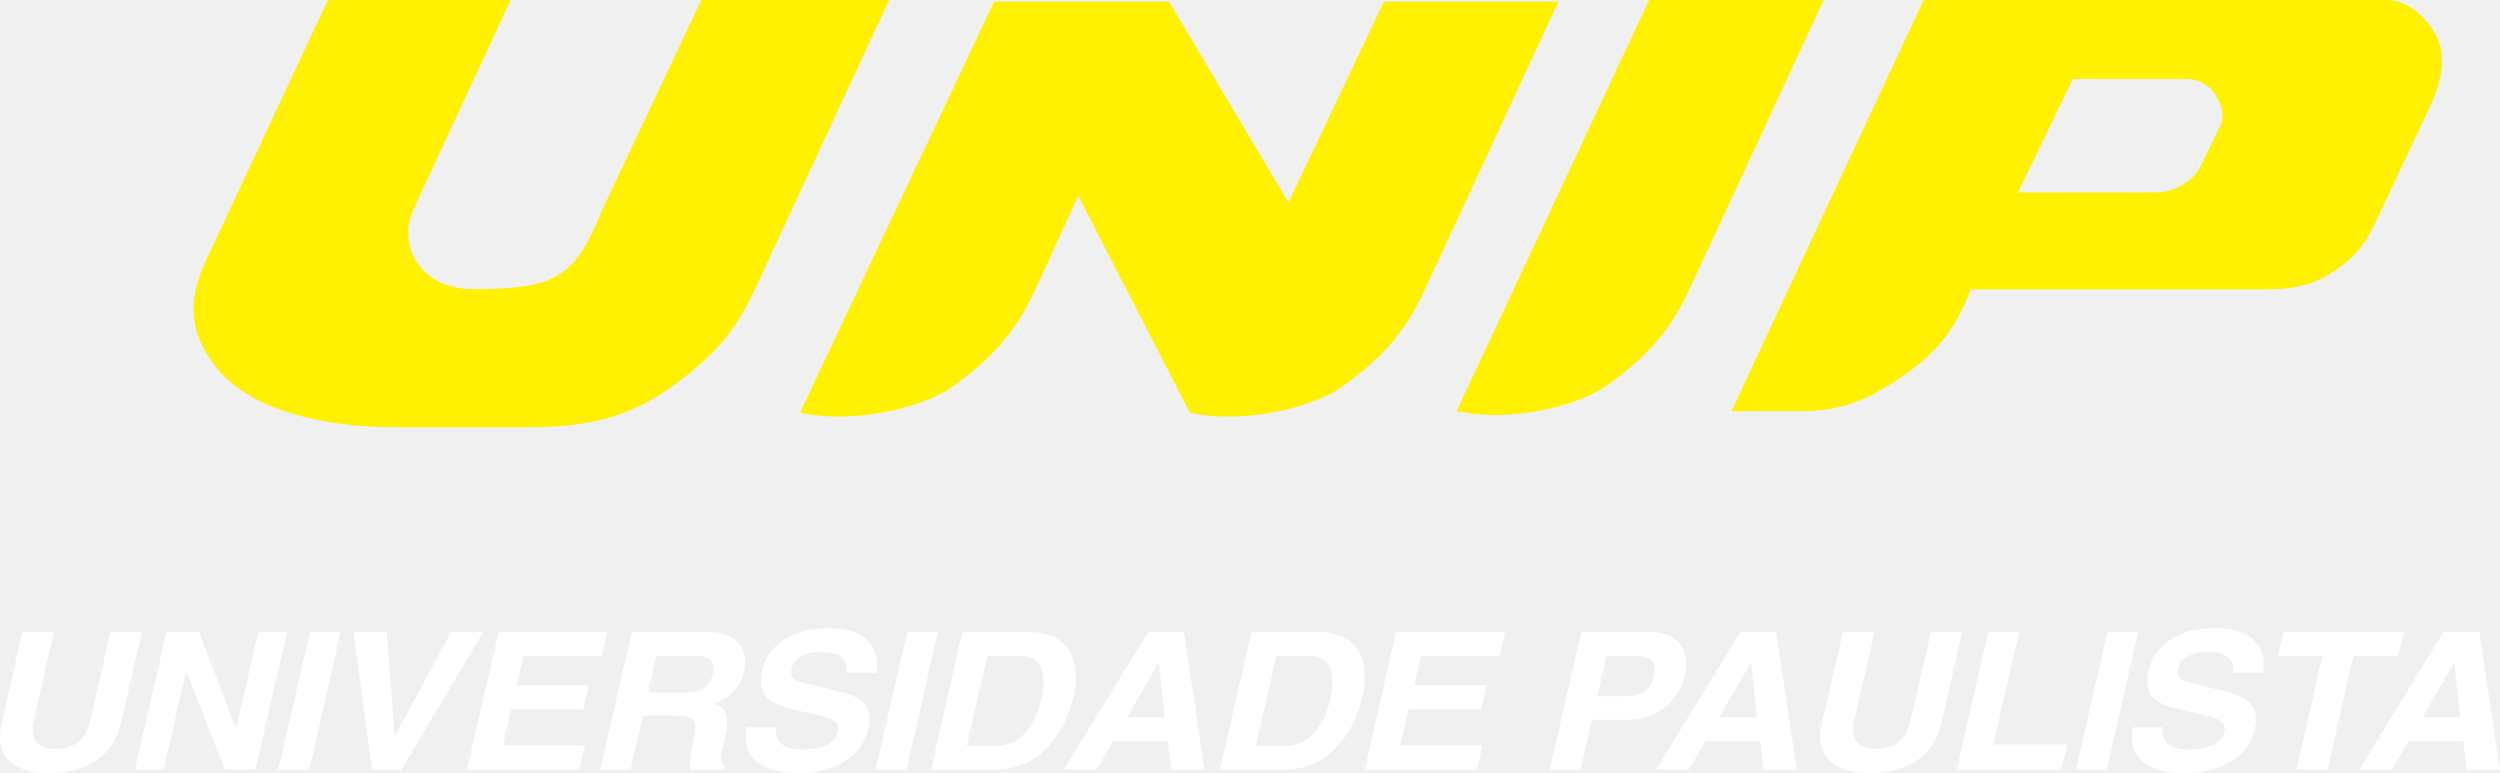
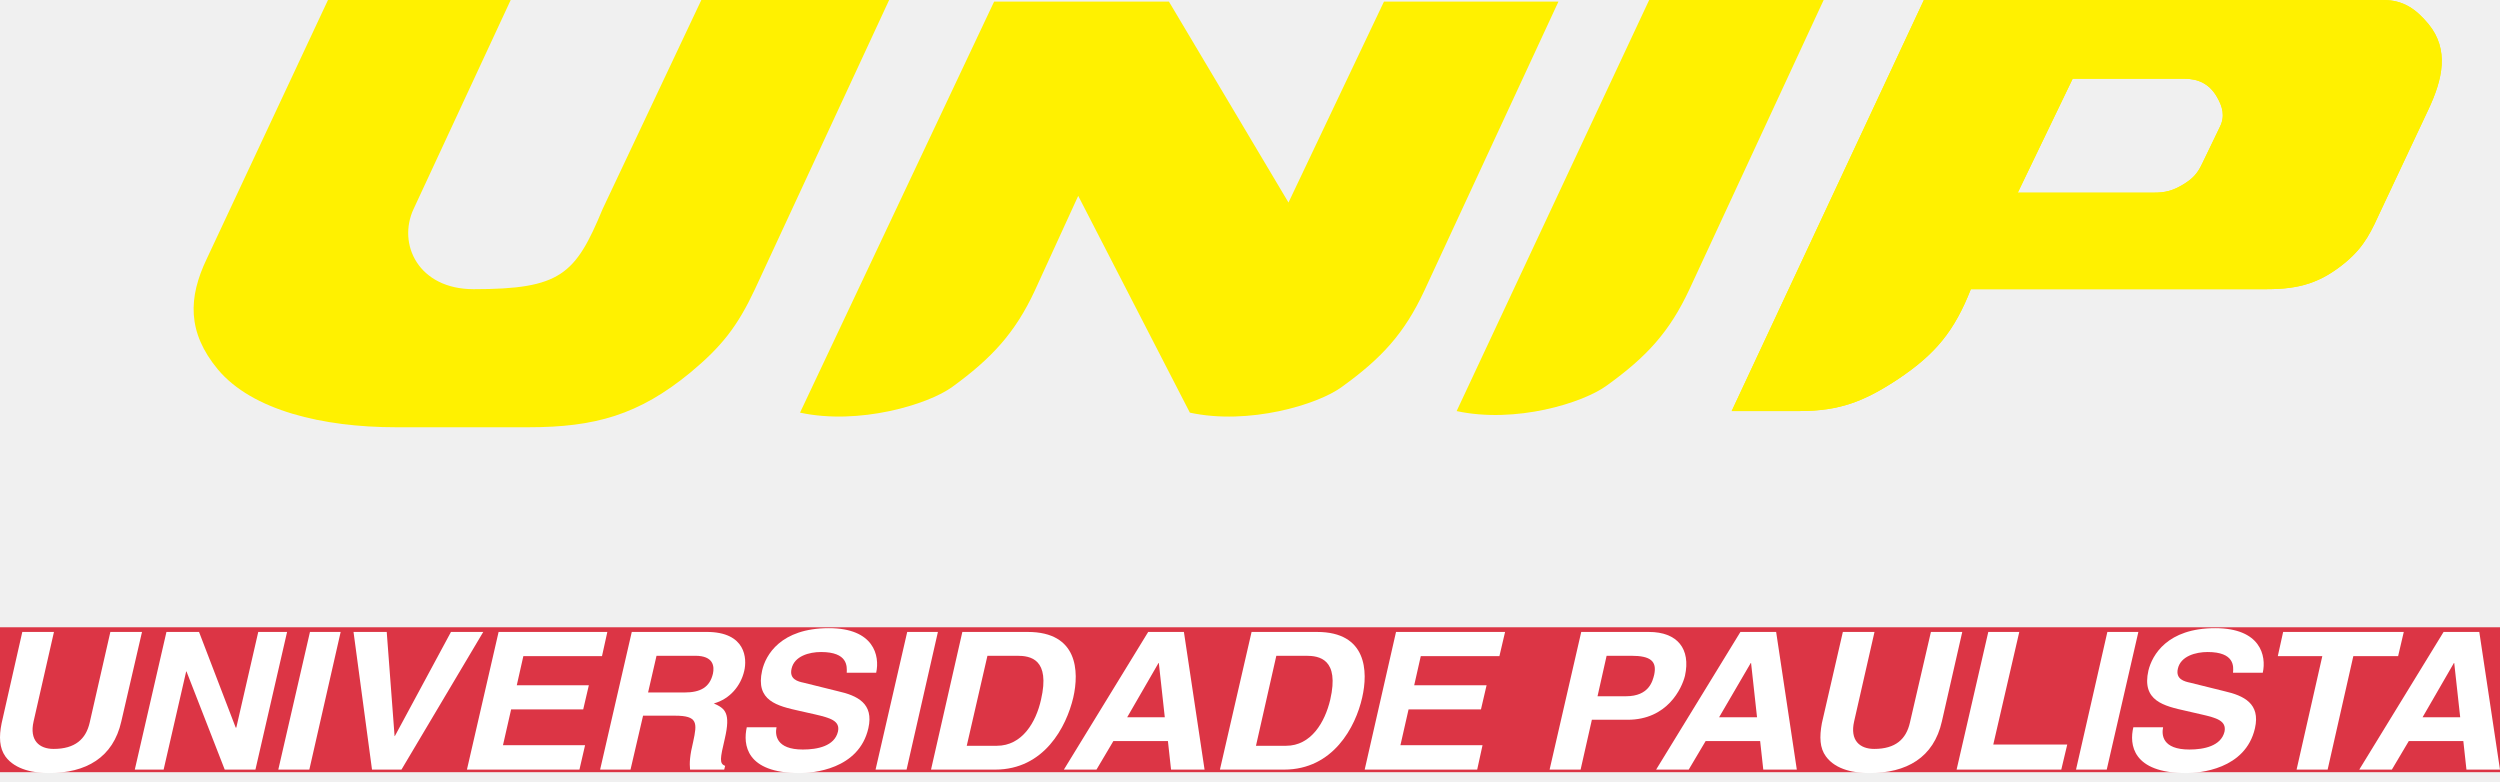
- <svg xmlns="http://www.w3.org/2000/svg" width="275" height="85" viewBox="0 0 275 85" fill="none">
-   <g clip-path="url(#clip0)">
-     <path fill-rule="evenodd" clip-rule="evenodd" d="M15.621 69.514H12.14L9.866 79.484C9.453 81.31 8.245 82.381 5.903 82.381C4.317 82.381 3.213 81.448 3.697 79.346L5.936 69.514H2.453L0.179 79.552C-0.132 81.069 -0.064 82.277 0.593 83.209C1.696 84.727 3.868 85.039 5.35 85.039C9.451 85.039 12.45 83.348 13.346 79.348L15.621 69.514Z" fill="white" />
-     <path fill-rule="evenodd" clip-rule="evenodd" d="M25.995 80.033H25.926L21.894 69.514H18.309L14.828 84.656H17.999L20.479 73.86H20.514L24.721 84.656H28.098L31.579 69.514H28.408L25.995 80.033Z" fill="white" />
-     <path fill-rule="evenodd" clip-rule="evenodd" d="M37.473 69.514H34.096L30.613 84.656H34.027L37.473 69.514Z" fill="white" />
-     <path fill-rule="evenodd" clip-rule="evenodd" d="M43.436 80.965H43.403L42.541 69.514H38.887L40.921 84.656H44.161L53.157 69.514H49.607L43.436 80.965Z" fill="white" />
-     <path fill-rule="evenodd" clip-rule="evenodd" d="M66.807 69.514H54.846L51.363 84.656H63.738L64.359 81.969H55.329L56.224 78.034H64.153L64.773 75.379H56.846L57.569 72.171H66.221L66.807 69.514Z" fill="white" />
-     <path fill-rule="evenodd" clip-rule="evenodd" d="M66.013 84.656H69.358L70.737 78.725H74.252C76.769 78.725 76.698 79.519 76.25 81.587C75.871 83.138 75.836 83.931 75.906 84.656H79.662L79.766 84.243C79.11 84.001 79.214 83.45 79.731 81.242C80.386 78.413 79.766 77.932 78.524 77.379C80.282 76.897 81.489 75.447 81.868 73.79C82.177 72.481 82.075 69.512 77.732 69.512H69.495L66.013 84.656ZM71.288 76.173L72.218 72.136H76.493C78.492 72.136 78.596 73.309 78.423 74.102C78.077 75.586 77.079 76.173 75.285 76.173H71.288Z" fill="white" />
-     <path fill-rule="evenodd" clip-rule="evenodd" d="M82.146 80.002C81.732 81.863 82.007 85.039 87.971 85.039C89.384 85.039 94.485 84.656 95.52 80.104C96.141 77.381 94.312 76.516 92.176 76.034L88.42 75.102C87.763 74.965 86.799 74.722 87.074 73.549C87.383 72.171 89.003 71.722 90.314 71.722C93.278 71.722 93.174 73.307 93.14 73.998H96.38C96.794 72.135 96.139 69.098 91.176 69.098C85.868 69.098 84.214 72.066 83.835 73.755C83.077 77.101 85.49 77.652 87.971 78.204L89.659 78.584C91.28 78.964 92.45 79.274 92.174 80.481C91.796 82.068 89.935 82.448 88.313 82.448C85.349 82.448 85.247 80.826 85.418 80H82.146V80.002Z" fill="white" />
-     <path fill-rule="evenodd" clip-rule="evenodd" d="M103.17 69.514H99.793L96.312 84.656H99.724L103.17 69.514Z" fill="white" />
-     <path fill-rule="evenodd" clip-rule="evenodd" d="M102.412 84.656H109.478C114.853 84.656 117.301 79.966 118.062 76.724C118.715 73.86 118.577 69.514 113.062 69.514H105.858L102.412 84.656ZM108.618 72.135H111.893C113.341 72.135 115.547 72.481 114.512 76.964C113.959 79.447 112.442 82.036 109.651 82.036H106.342L108.618 72.135Z" fill="white" />
-     <path fill-rule="evenodd" clip-rule="evenodd" d="M122.472 81.516H128.472L128.815 84.656H132.502L130.23 69.514H126.3L117.027 84.656H120.614L122.472 81.516ZM127.437 72.93H127.471L128.127 78.897H123.991L127.437 72.93Z" fill="white" />
-     <path fill-rule="evenodd" clip-rule="evenodd" d="M134.192 84.656H141.26C146.637 84.656 149.118 79.966 149.842 76.724C150.5 73.86 150.363 69.514 144.88 69.514H137.673L134.192 84.656ZM140.396 72.135H143.67C145.118 72.135 147.359 72.481 146.327 76.964C145.741 79.447 144.224 82.036 141.468 82.036H138.157L140.396 72.135Z" fill="white" />
-     <path fill-rule="evenodd" clip-rule="evenodd" d="M165.559 69.514H153.563L150.117 84.656H162.491L163.079 81.969H154.048L154.942 78.034H162.906L163.524 75.379H155.562L156.287 72.171H164.937L165.559 69.514Z" fill="white" />
-     <path fill-rule="evenodd" clip-rule="evenodd" d="M175.107 79.174H179.037C183.415 79.174 184.999 75.722 185.346 74.343C185.999 71.377 184.519 69.514 181.381 69.514H173.936L170.457 84.656H173.867L175.107 79.174ZM175.728 76.587L176.728 72.136H179.449C181.552 72.136 182.277 72.724 181.964 74.206C181.793 74.894 181.416 76.587 178.864 76.587H175.728Z" fill="white" />
-     <path fill-rule="evenodd" clip-rule="evenodd" d="M187.62 81.516H193.616L193.961 84.656H197.65L195.376 69.514H191.445L182.173 84.656H185.758L187.62 81.516ZM192.583 72.93H192.618L193.273 78.897H189.102L192.583 72.93Z" fill="white" />
-     <path fill-rule="evenodd" clip-rule="evenodd" d="M215.849 69.514H212.401L210.092 79.484C209.68 81.31 208.506 82.381 206.163 82.381C204.576 82.381 203.472 81.448 203.956 79.346L206.195 69.514H202.714L200.406 79.552C200.13 81.069 200.164 82.277 200.854 83.209C201.959 84.727 204.097 85.039 205.612 85.039C209.713 85.039 212.712 83.348 213.608 79.348L215.849 69.514Z" fill="white" />
-     <path fill-rule="evenodd" clip-rule="evenodd" d="M222.121 69.514H218.712L215.227 84.656H226.741L227.398 81.897H219.261L222.121 69.514Z" fill="white" />
-     <path fill-rule="evenodd" clip-rule="evenodd" d="M235.221 69.514H231.81L228.362 84.656H231.741L235.221 69.514Z" fill="white" />
-     <path fill-rule="evenodd" clip-rule="evenodd" d="M234.668 80.002C234.22 81.863 234.531 85.039 240.494 85.039C241.909 85.039 247.008 84.656 248.046 80.104C248.665 77.381 246.803 76.516 244.698 76.034L240.944 75.102C240.29 74.965 239.29 74.722 239.566 73.549C239.878 72.171 241.53 71.722 242.84 71.722C245.805 71.722 245.7 73.307 245.631 73.998H248.905C249.32 72.135 248.665 69.098 243.665 69.098C238.394 69.098 236.738 72.066 236.326 73.755C235.566 77.101 238.012 77.652 240.494 78.204L242.147 78.584C243.803 78.964 244.938 79.274 244.697 80.481C244.317 82.068 242.425 82.448 240.837 82.448C237.838 82.448 237.769 80.826 237.94 80H234.668V80.002Z" fill="white" />
-     <path fill-rule="evenodd" clip-rule="evenodd" d="M258.866 72.171H263.794L264.416 69.514H251.145L250.559 72.171H255.455L252.625 84.656H256.04L258.866 72.171Z" fill="white" />
-     <path fill-rule="evenodd" clip-rule="evenodd" d="M264.968 81.516H270.966L271.309 84.656H274.998L272.723 69.514H268.793L259.519 84.656H263.106L264.968 81.516ZM269.93 72.93H269.965L270.621 78.897H266.484L269.93 72.93Z" fill="white" />
-     <path fill-rule="evenodd" clip-rule="evenodd" d="M227.992 8.66L221.955 21.193H236.889C238.18 21.193 238.985 20.984 240.1 20.322C241.147 19.694 241.706 19.134 242.228 18.018L244.183 13.966C244.775 12.78 244.496 11.733 243.834 10.614C243.032 9.253 241.845 8.66 240.274 8.66H227.992ZM211.629 0H262.153C264.352 0 265.747 0.979 267.142 2.654C269.447 5.483 268.679 8.728 267.142 12.009L261.981 22.975C260.829 25.455 260.166 27.025 258.073 28.804C255.316 31.11 252.944 31.809 249.347 31.809H216.793C214.979 36.417 212.92 38.932 208.804 41.69C205.105 44.135 202.384 45.215 197.953 45.215H190.485L211.629 0Z" fill="#FFF100" />
-     <path d="M227.992 8.66L221.955 21.193H236.889C238.18 21.193 238.985 20.984 240.1 20.322C241.147 19.694 241.706 19.134 242.228 18.018L244.183 13.966C244.775 12.78 244.496 11.733 243.834 10.614C243.032 9.253 241.845 8.66 240.274 8.66H227.992ZM211.629 0H262.153C264.352 0 265.747 0.979 267.142 2.654C269.447 5.483 268.679 8.728 267.142 12.009L261.981 22.975C260.829 25.455 260.166 27.025 258.073 28.804C255.316 31.11 252.944 31.809 249.347 31.809H216.793C214.979 36.417 212.92 38.932 208.804 41.69C205.105 44.135 202.384 45.215 197.953 45.215H190.485L211.629 0Z" fill="#FFF100" />
-     <path fill-rule="evenodd" clip-rule="evenodd" d="M152.238 0.174H171.429L156.672 31.985C154.473 36.698 151.962 39.421 147.598 42.563C144.947 44.52 137.342 46.789 130.885 45.391L118.604 21.544L113.822 31.983C111.66 36.626 109.076 39.419 104.749 42.561C102.064 44.518 94.456 46.787 88.003 45.39L109.354 0.174H128.581L141.734 22.278L152.238 0.174Z" fill="#FFF100" />
-     <path fill-rule="evenodd" clip-rule="evenodd" d="M160.23 45.219L181.409 0H200.602L185.843 31.81C183.645 36.524 181.131 39.248 176.771 42.389C174.117 44.347 166.686 46.614 160.23 45.219Z" fill="#FFF100" />
-     <path fill-rule="evenodd" clip-rule="evenodd" d="M56.178 0H36.079L22.75 28.457C20.692 32.752 20.586 36.557 23.97 40.644C27.74 45.147 35.521 46.998 43.547 46.998H58.13C65.457 46.998 70.273 45.636 75.926 40.993C79.414 38.092 81.126 35.894 83.043 31.81L97.805 0H77.147L66.296 22.976C63.296 30.203 61.69 31.81 52.095 31.81C46.025 31.81 43.688 26.852 45.501 22.976L56.178 0Z" fill="#FFF100" />
-   </g>
-   <defs>
-     <clipPath id="clip0">
-       <rect width="275" height="85" fill="white" />
-     </clipPath>
-   </defs>
+ <svg xmlns="http://www.w3.org/2000/svg" width="275" height="86" viewBox="0 0 275 86" fill="none">
+   <rect y="69" width="275" height="15.94" fill="#DC3545" />
+   <path fill-rule="evenodd" clip-rule="evenodd" d="M15.621 69.514H12.14L9.866 79.484C9.452 81.31 8.245 82.381 5.902 82.381C4.317 82.381 3.213 81.448 3.697 79.346L5.936 69.514H2.453L0.179 79.552C-0.132 81.069 -0.064 82.277 0.593 83.209C1.696 84.727 3.868 85.039 5.35 85.039C9.451 85.039 12.45 83.348 13.346 79.348L15.621 69.514Z" fill="white" />
+   <path fill-rule="evenodd" clip-rule="evenodd" d="M25.995 80.033H25.926L21.894 69.514H18.309L14.828 84.656H17.999L20.479 73.86H20.514L24.72 84.656H28.098L31.579 69.514H28.408L25.995 80.033Z" fill="white" />
+   <path fill-rule="evenodd" clip-rule="evenodd" d="M37.473 69.514H34.096L30.613 84.656H34.027L37.473 69.514Z" fill="white" />
+   <path fill-rule="evenodd" clip-rule="evenodd" d="M43.436 80.965H43.403L42.54 69.514H38.887L40.921 84.656H44.161L53.157 69.514H49.607L43.436 80.965Z" fill="white" />
+   <path fill-rule="evenodd" clip-rule="evenodd" d="M66.807 69.514H54.846L51.363 84.656H63.738L64.359 81.969H55.328L56.224 78.034H64.153L64.773 75.379H56.846L57.569 72.171H66.221L66.807 69.514Z" fill="white" />
+   <path fill-rule="evenodd" clip-rule="evenodd" d="M66.013 84.656H69.357L70.737 78.725H74.252C76.769 78.725 76.698 79.519 76.25 81.587C75.871 83.138 75.836 83.931 75.906 84.656H79.662L79.766 84.243C79.11 84.001 79.213 83.45 79.731 81.242C80.386 78.413 79.766 77.932 78.523 77.379C80.282 76.897 81.489 75.447 81.868 73.79C82.177 72.481 82.075 69.512 77.731 69.512H69.495L66.013 84.656ZM71.288 76.173L72.217 72.136H76.492C78.492 72.136 78.596 73.309 78.423 74.102C78.076 75.586 77.079 76.173 75.285 76.173H71.288Z" fill="white" />
+   <path fill-rule="evenodd" clip-rule="evenodd" d="M82.145 80.002C81.732 81.863 82.007 85.039 87.971 85.039C89.384 85.039 94.485 84.656 95.52 80.104C96.141 77.381 94.312 76.516 92.176 76.034L88.42 75.102C87.763 74.965 86.799 74.722 87.073 73.549C87.383 72.171 89.002 71.722 90.314 71.722C93.278 71.722 93.174 73.307 93.14 73.998H96.38C96.794 72.135 96.139 69.098 91.176 69.098C85.868 69.098 84.213 72.066 83.835 73.755C83.076 77.101 85.489 77.652 87.971 78.204L89.659 78.584C91.28 78.964 92.45 79.274 92.174 80.481C91.796 82.068 89.935 82.448 88.313 82.448C85.349 82.448 85.247 80.826 85.417 80H82.145V80.002Z" fill="white" />
+   <path fill-rule="evenodd" clip-rule="evenodd" d="M103.17 69.514H99.793L96.312 84.656H99.724L103.17 69.514Z" fill="white" />
+   <path fill-rule="evenodd" clip-rule="evenodd" d="M102.412 84.656H109.478C114.853 84.656 117.301 79.966 118.062 76.724C118.715 73.86 118.577 69.514 113.062 69.514H105.858L102.412 84.656ZM108.618 72.135H111.893C113.341 72.135 115.547 72.481 114.512 76.964C113.959 79.447 112.442 82.036 109.651 82.036H106.342L108.618 72.135Z" fill="white" />
+   <path fill-rule="evenodd" clip-rule="evenodd" d="M122.472 81.516H128.472L128.815 84.656H132.502L130.23 69.514H126.3L117.027 84.656H120.613L122.472 81.516ZM127.437 72.93H127.471L128.127 78.897H123.991L127.437 72.93Z" fill="white" />
+   <path fill-rule="evenodd" clip-rule="evenodd" d="M134.192 84.656H141.26C146.637 84.656 149.118 79.966 149.842 76.724C150.5 73.86 150.363 69.514 144.88 69.514H137.673L134.192 84.656ZM140.396 72.135H143.67C145.118 72.135 147.359 72.481 146.327 76.964C145.741 79.447 144.224 82.036 141.468 82.036H138.157L140.396 72.135Z" fill="white" />
+   <path fill-rule="evenodd" clip-rule="evenodd" d="M165.559 69.514H153.563L150.116 84.656H162.491L163.079 81.969H154.048L154.942 78.034H162.906L163.524 75.379H155.562L156.287 72.171H164.937L165.559 69.514Z" fill="white" />
+   <path fill-rule="evenodd" clip-rule="evenodd" d="M175.106 79.174H179.037C183.415 79.174 184.999 75.722 185.346 74.343C185.999 71.377 184.519 69.514 181.381 69.514H173.936L170.456 84.656H173.867L175.106 79.174ZM175.728 76.587L176.727 72.136H179.448C181.552 72.136 182.277 72.724 181.964 74.206C181.793 74.894 181.416 76.587 178.864 76.587H175.728Z" fill="white" />
+   <path fill-rule="evenodd" clip-rule="evenodd" d="M187.62 81.516H193.616L193.961 84.656H197.65L195.376 69.514H191.445L182.173 84.656H185.758L187.62 81.516ZM192.583 72.93H192.618L193.273 78.897H189.102L192.583 72.93Z" fill="white" />
+   <path fill-rule="evenodd" clip-rule="evenodd" d="M215.849 69.514H212.401L210.092 79.484C209.68 81.31 208.506 82.381 206.163 82.381C204.576 82.381 203.472 81.448 203.956 79.346L206.195 69.514H202.714L200.406 79.552C200.13 81.069 200.164 82.277 200.853 83.209C201.959 84.727 204.097 85.039 205.612 85.039C209.713 85.039 212.712 83.348 213.608 79.348L215.849 69.514Z" fill="white" />
+   <path fill-rule="evenodd" clip-rule="evenodd" d="M222.121 69.514H218.712L215.227 84.656H226.741L227.397 81.897H219.261L222.121 69.514Z" fill="white" />
+   <path fill-rule="evenodd" clip-rule="evenodd" d="M235.221 69.514H231.81L228.362 84.656H231.741L235.221 69.514Z" fill="white" />
+   <path fill-rule="evenodd" clip-rule="evenodd" d="M234.668 80.002C234.219 81.863 234.531 85.039 240.494 85.039C241.909 85.039 247.007 84.656 248.046 80.104C248.665 77.381 246.803 76.516 244.698 76.034L240.944 75.102C240.289 74.965 239.29 74.722 239.566 73.549C239.877 72.171 241.53 71.722 242.84 71.722C245.805 71.722 245.7 73.307 245.631 73.998H248.905C249.32 72.135 248.665 69.098 243.665 69.098C238.394 69.098 236.738 72.066 236.326 73.755C235.566 77.101 238.012 77.652 240.494 78.204L242.146 78.584C243.802 78.964 244.938 79.274 244.697 80.481C244.317 82.068 242.424 82.448 240.837 82.448C237.838 82.448 237.769 80.826 237.94 80H234.668V80.002Z" fill="white" />
+   <path fill-rule="evenodd" clip-rule="evenodd" d="M258.866 72.171H263.794L264.416 69.514H251.145L250.559 72.171H255.455L252.625 84.656H256.04L258.866 72.171Z" fill="white" />
+   <path fill-rule="evenodd" clip-rule="evenodd" d="M264.968 81.516H270.966L271.309 84.656H274.998L272.723 69.514H268.793L259.519 84.656H263.106L264.968 81.516ZM269.93 72.93H269.965L270.621 78.897H266.484L269.93 72.93Z" fill="white" />
+   <path fill-rule="evenodd" clip-rule="evenodd" d="M227.992 8.66L221.955 21.193H236.888C238.179 21.193 238.985 20.984 240.1 20.322C241.147 19.694 241.706 19.134 242.228 18.018L244.183 13.966C244.775 12.78 244.496 11.733 243.834 10.614C243.032 9.253 241.845 8.66 240.274 8.66H227.992V8.66ZM211.629 0H262.153C264.352 0 265.747 0.979 267.141 2.654C269.447 5.483 268.679 8.728 267.141 12.009L261.981 22.975C260.829 25.455 260.166 27.025 258.072 28.804C255.316 31.11 252.943 31.809 249.347 31.809H216.793C214.979 36.417 212.92 38.932 208.804 41.69C205.105 44.135 202.384 45.215 197.953 45.215H190.485L211.629 0Z" fill="#FFF100" />
+   <path d="M227.992 8.66L221.955 21.193H236.888C238.179 21.193 238.985 20.984 240.1 20.322C241.147 19.694 241.706 19.134 242.228 18.018L244.183 13.966C244.775 12.78 244.496 11.733 243.834 10.614C243.032 9.253 241.845 8.66 240.274 8.66H227.992V8.66ZM211.629 0H262.153C264.352 0 265.747 0.979 267.141 2.654C269.447 5.483 268.679 8.728 267.141 12.009L261.981 22.975C260.829 25.455 260.166 27.025 258.072 28.804C255.316 31.11 252.943 31.809 249.347 31.809H216.793C214.979 36.417 212.92 38.932 208.804 41.69C205.105 44.135 202.384 45.215 197.953 45.215H190.485L211.629 0Z" fill="#FFF100" />
+   <path fill-rule="evenodd" clip-rule="evenodd" d="M152.238 0.174H171.429L156.672 31.985C154.473 36.698 151.962 39.421 147.598 42.563C144.947 44.52 137.342 46.789 130.885 45.391L118.604 21.544L113.822 31.983C111.66 36.626 109.076 39.419 104.749 42.561C102.064 44.518 94.456 46.787 88.003 45.39L109.354 0.174H128.581L141.734 22.278L152.238 0.174Z" fill="#FFF100" />
+   <path fill-rule="evenodd" clip-rule="evenodd" d="M160.23 45.219L181.409 0H200.602L185.843 31.81C183.645 36.524 181.131 39.248 176.771 42.389C174.117 44.347 166.685 46.614 160.23 45.219Z" fill="#FFF100" />
+   <path fill-rule="evenodd" clip-rule="evenodd" d="M56.177 0H36.078L22.75 28.457C20.692 32.752 20.586 36.557 23.97 40.644C27.739 45.147 35.521 46.998 43.547 46.998H58.13C65.457 46.998 70.273 45.636 75.926 40.993C79.414 38.092 81.126 35.894 83.043 31.81L97.805 0H77.147L66.296 22.976C63.296 30.203 61.69 31.81 52.095 31.81C46.025 31.81 43.687 26.852 45.501 22.976L56.177 0Z" fill="#FFF100" />
</svg>
